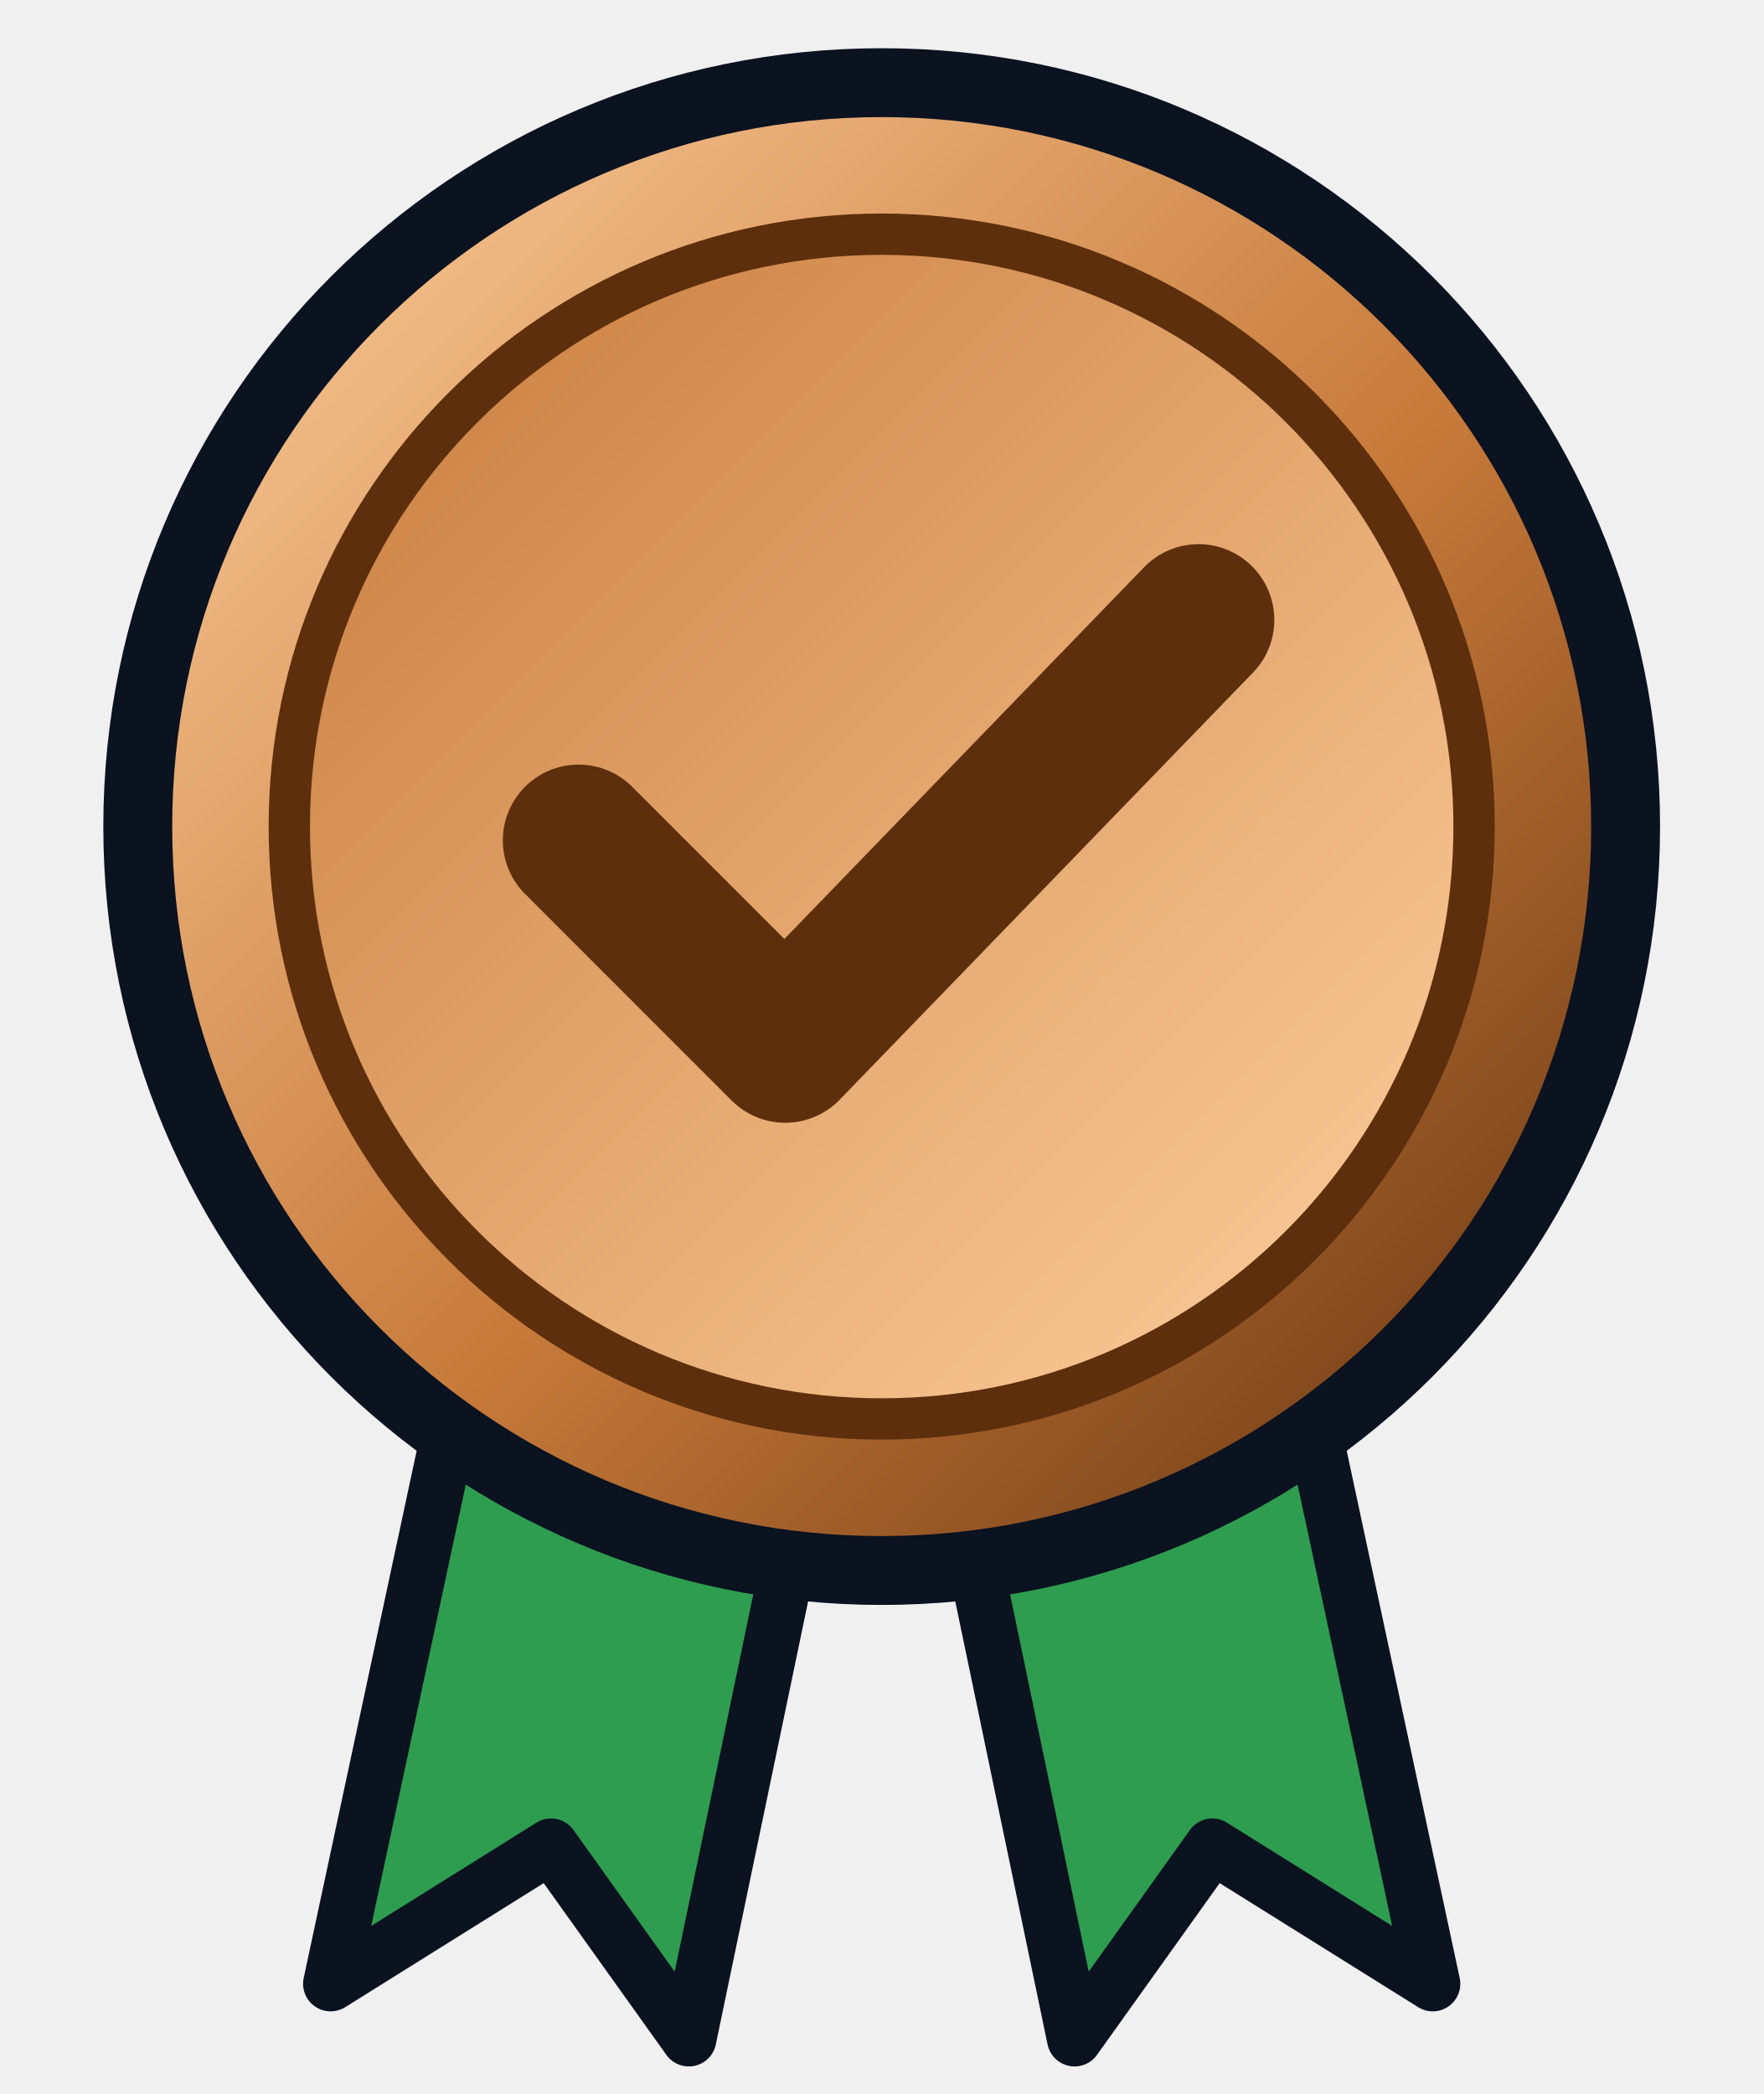
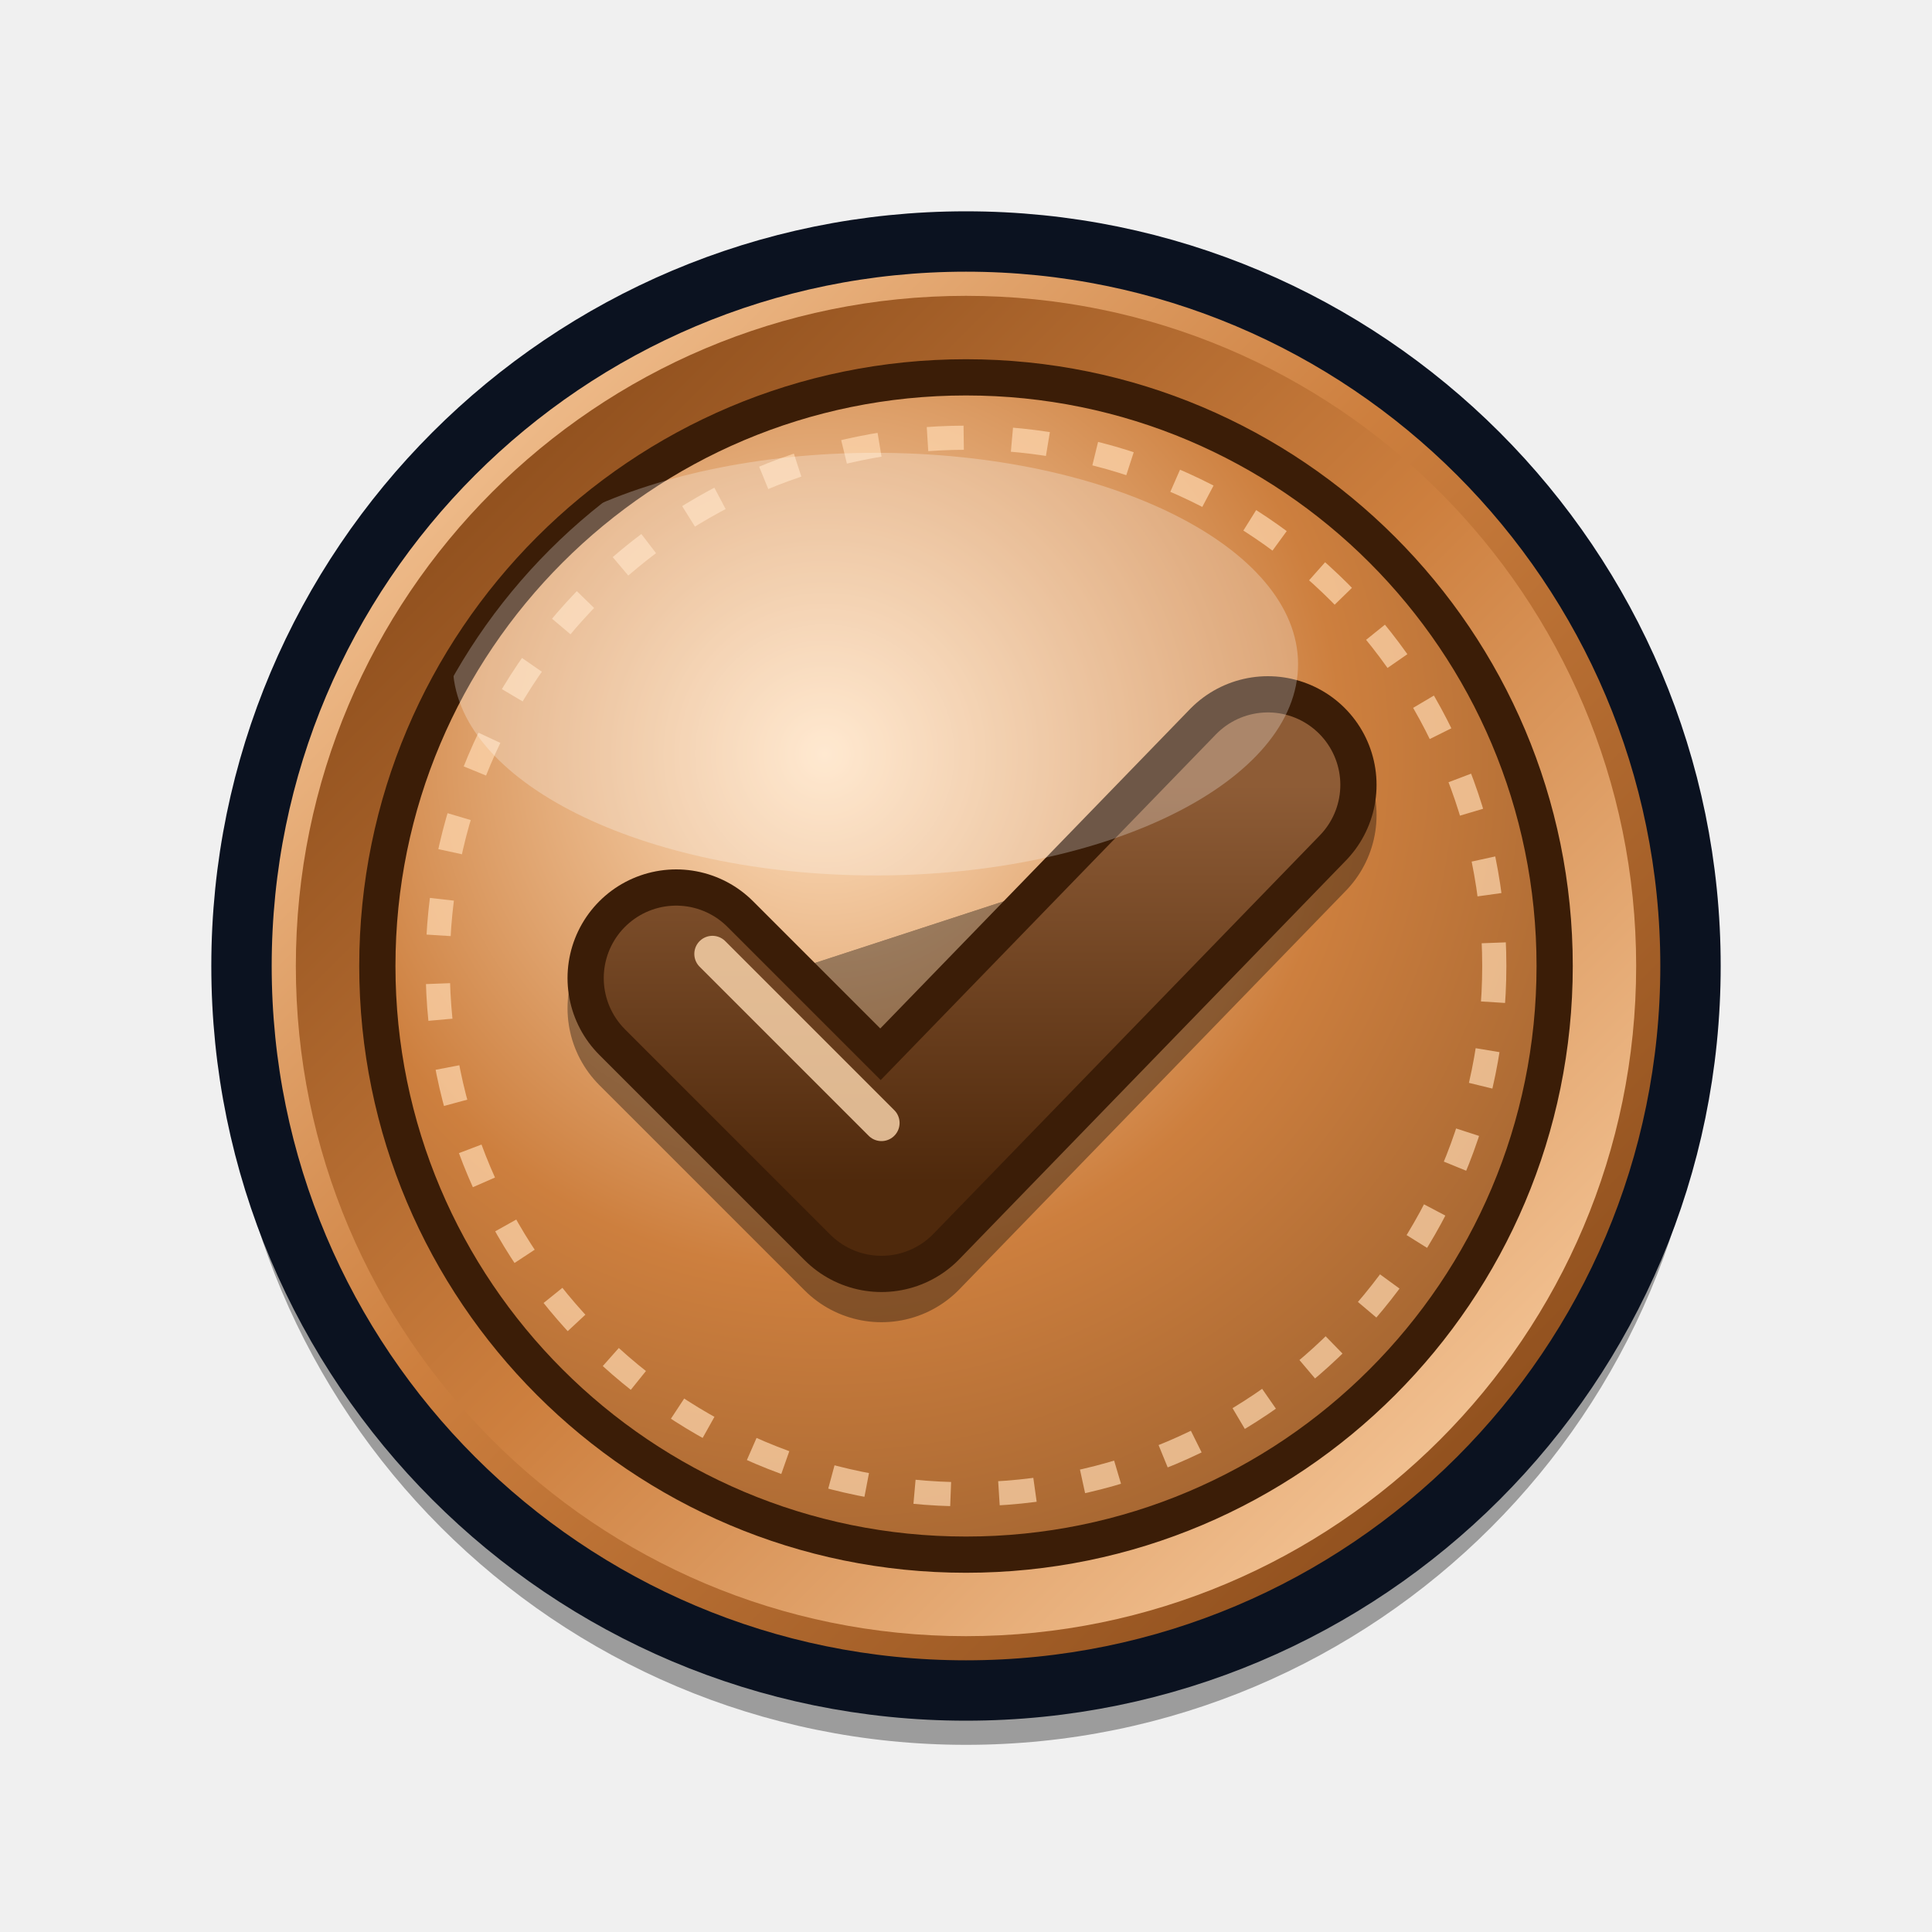
- <svg xmlns="http://www.w3.org/2000/svg" viewBox="0 0 64 76" width="64" height="76">
+ <svg xmlns="http://www.w3.org/2000/svg" viewBox="0 -2 64 64" width="64" height="64">
  <defs>
-     <linearGradient id="metal" x1="0" y1="0" x2="1" y2="1">
-       <stop offset="0" stop-color="#ffd2a1" />
-       <stop offset="0.55" stop-color="#c77a3a" />
-       <stop offset="1" stop-color="#5e2f0d" />
+     <linearGradient id="ring" x1="0" y1="0" x2="1" y2="1">
+       <stop offset="0" stop-color="#ffd9b0" />
+       <stop offset="0.45" stop-color="#cd7f3e" />
+       <stop offset="1" stop-color="#7a3f12" />
    </linearGradient>
-     <linearGradient id="inner" x1="1" y1="1" x2="0" y2="0">
-       <stop offset="0" stop-color="#ffd2a1" />
-       <stop offset="1" stop-color="#c77a3a" />
+     <linearGradient id="ringInner" x1="1" y1="1" x2="0" y2="0">
+       <stop offset="0" stop-color="#ffd9b0" />
+       <stop offset="0.5" stop-color="#cd7f3e" />
+       <stop offset="1" stop-color="#7a3f12" />
    </linearGradient>
+     <radialGradient id="disc" cx="0.38" cy="0.32" r="0.8">
+       <stop offset="0" stop-color="#ffe1c0" />
+       <stop offset="0.55" stop-color="#cd7f3e" />
+       <stop offset="1" stop-color="#9a5f2e" />
+     </radialGradient>
+     <linearGradient id="emb" x1="0" y1="0" x2="0" y2="1">
+       <stop offset="0" stop-color="#8e5c36" />
+       <stop offset="1" stop-color="#4f290c" />
+     </linearGradient>
+     <linearGradient id="leaf" x1="0" y1="0" x2="1" y2="1">
+       <stop offset="0" stop-color="#ffd9b0" />
+       <stop offset="1" stop-color="#7a3f12" />
+     </linearGradient>
+     <radialGradient id="rays" cx="0.5" cy="0.5" r="0.5">
+       <stop offset="0.4" stop-color="#fff1a0" stop-opacity="1" />
+       <stop offset="0.8" stop-color="#ffc83a" stop-opacity="0.75" />
+       <stop offset="1" stop-color="#ffb000" stop-opacity="0.15" />
+     </radialGradient>
+     <clipPath id="discClip">
+       <circle cx="32" cy="30" r="19.5" />
+     </clipPath>
  </defs>
-   <path d="M18 44 L12 72 L20 67 L25 74 L30 50 Z" fill="#2e9d4f" stroke="#0b1220" stroke-width="2" stroke-linejoin="round" />
-   <path d="M46 44 L52 72 L44 67 L39 74 L34 50 Z" fill="#2e9d4f" stroke="#0b1220" stroke-width="2" stroke-linejoin="round" />
-   <circle cx="32" cy="30" r="27" fill="url(#metal)" stroke="#0b1220" stroke-width="2.5" />
-   <circle cx="32" cy="30" r="21.5" fill="url(#inner)" stroke="#5e2f0d" stroke-width="1.5" />
-   <g>
-     <path d="M21 30.5 L28.5 38 L43.5 22.5" fill="none" stroke="#5e2f0d" stroke-width="5.5" stroke-linecap="round" stroke-linejoin="round" />
+   <circle cx="32" cy="31.2" r="24.6" fill="#000" opacity="0.35" />
+   <circle cx="32" cy="30" r="24" fill="url(#ring)" stroke="#0b1220" stroke-width="2" />
+   <circle cx="32" cy="30" r="22.2" fill="url(#ringInner)" />
+   <circle cx="32" cy="30" r="19.5" fill="url(#disc)" stroke="#3b1d07" stroke-width="1.2" />
+   <circle cx="32" cy="30" r="17.5" fill="none" stroke="#ffd9b0" stroke-width="0.8" stroke-dasharray="1.2 1.6" opacity="0.7" />
+   <g transform="translate(0 1)" opacity="0.35">
+     <g transform="translate(32 30) scale(0.8) translate(-32 -30)">
+       <path d="M20 30.5 L28.5 39 L44.5 22.5" fill="#000" stroke="#000" stroke-width="9" stroke-linecap="round" stroke-linejoin="round" />
+       <path d="M20 30.5 L28.5 39 L44.5 22.5" fill="#000" stroke="#000" stroke-width="6" stroke-linecap="round" stroke-linejoin="round" />
+       <path d="M21.5 29.5 L28.5 36.5" stroke="#000" stroke-width="1.5" stroke-linecap="round" opacity="0.8" />
+     </g>
  </g>
+   <g transform="translate(32 30) scale(0.8) translate(-32 -30)">
+     <path d="M20 30.5 L28.5 39 L44.5 22.5" fill="none" stroke="#3b1d07" stroke-width="9" stroke-linecap="round" stroke-linejoin="round" />
+     <path d="M20 30.5 L28.5 39 L44.5 22.5" fill="none" stroke="url(#emb)" stroke-width="6" stroke-linecap="round" stroke-linejoin="round" />
+     <path d="M21.5 29.5 L28.5 36.5" stroke="#ffd9b0" stroke-width="1.5" stroke-linecap="round" opacity="0.8" />
+   </g>
+   <ellipse cx="29" cy="20" rx="14" ry="7" fill="#fff" opacity="0.26" clip-path="url(#discClip)" />
</svg>
